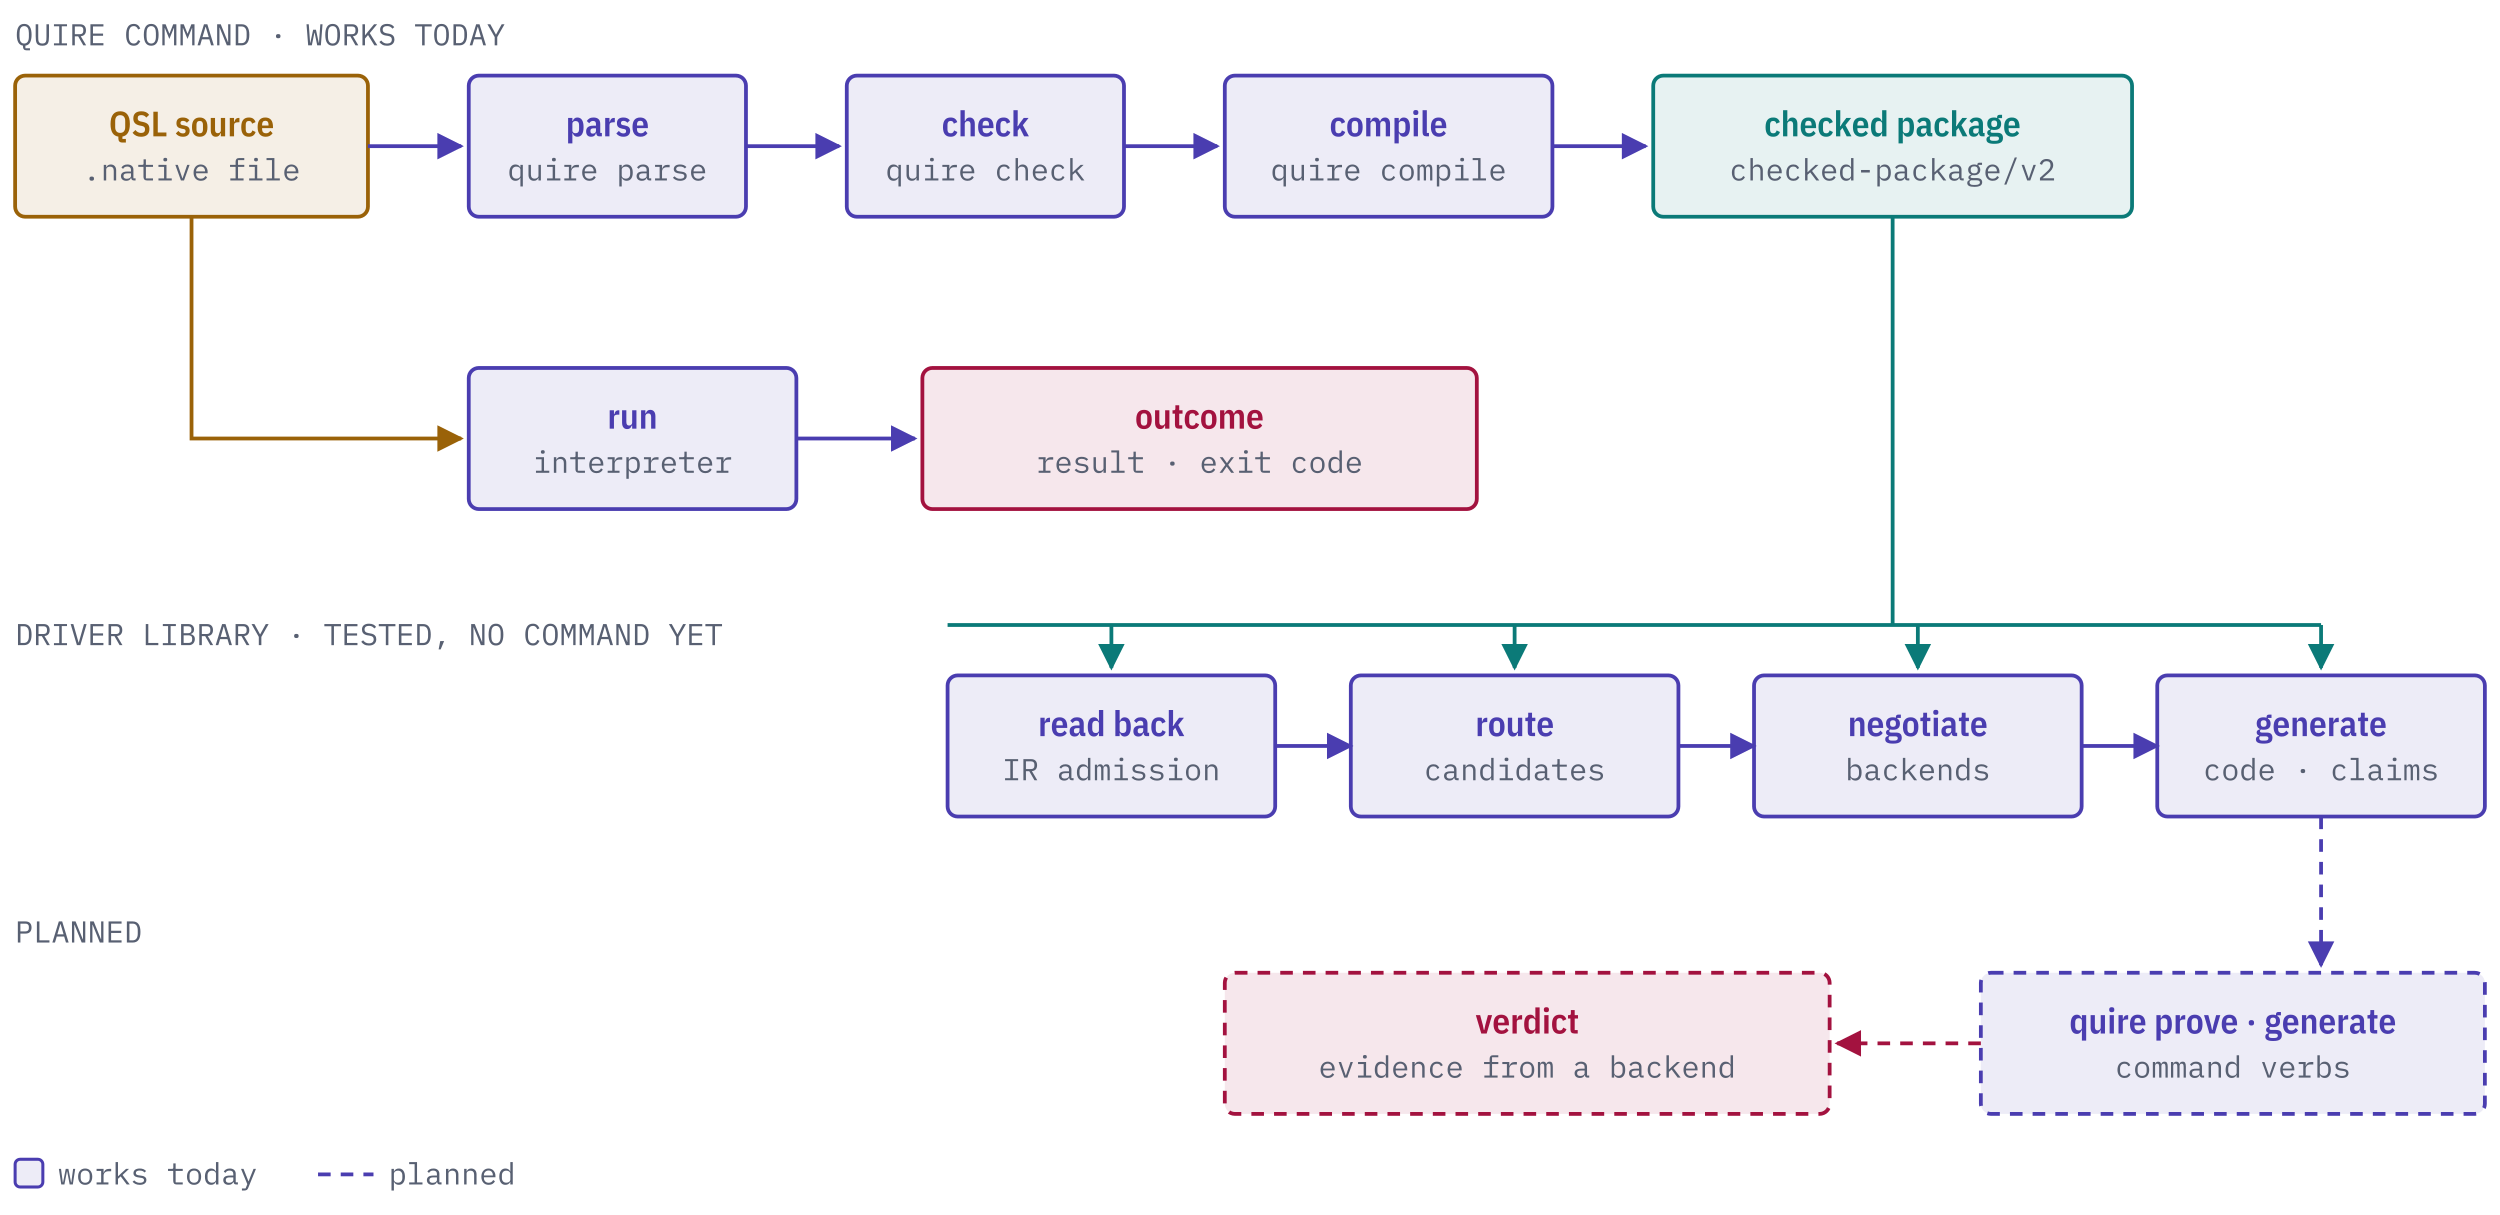
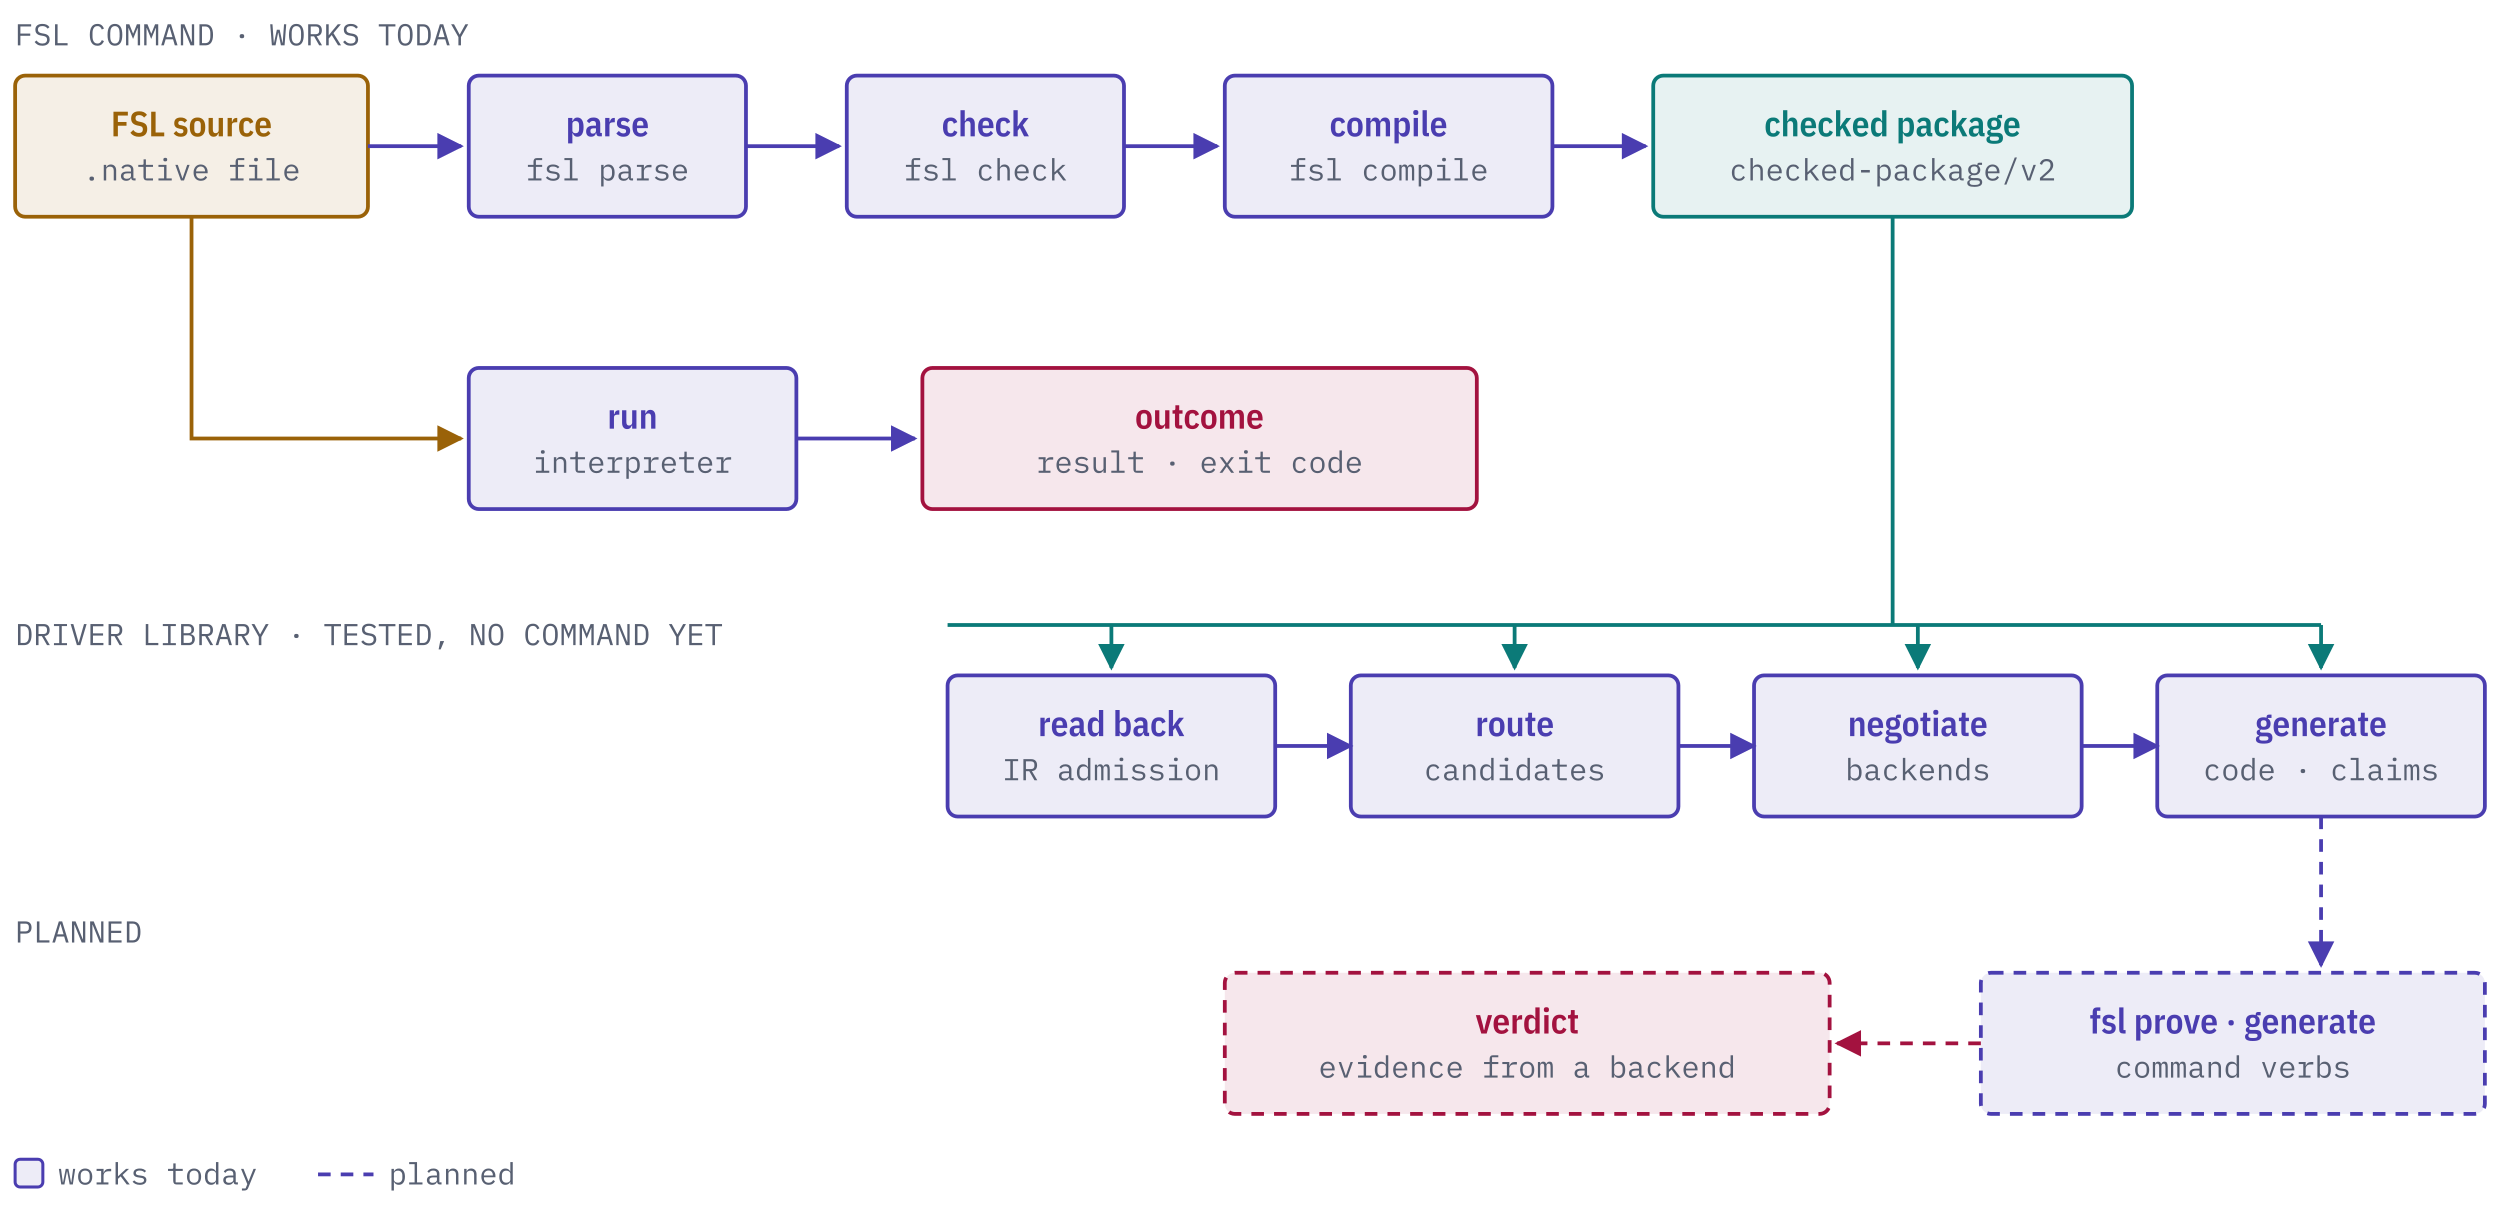
- <svg xmlns="http://www.w3.org/2000/svg" width="992" height="482" viewBox="-6 -6 992 482" role="img" aria-label="The quire command takes QSL source through parse, check and compile to a checked package, and its run verb evaluates a function to an outcome with an exit code. The driver library also reads the package back, routes it, negotiates with backends and generates code. The prove and generate commands and their verdict are planned.">
+ <svg xmlns="http://www.w3.org/2000/svg" width="992" height="482" viewBox="-6 -6 992 482" role="img" aria-label="The fsl command takes FSL source through parse, check and compile to a checked package, and its run verb evaluates a function to an outcome with an exit code. The driver library also reads the package back, routes it, negotiates with backends and generates code. The prove and generate commands and their verdict are planned.">
  <defs>
    <path id="mono_A" d="M481 0 422 199H177L118 0H31L245 698H356L570 0ZM304 609H295L197 272H402Z" />
    <path id="mono_B" d="M88 698H325Q415 698 466 649Q517 600 517 518Q517 455 486 419Q456 383 408 368V365Q467 351 505 312Q543 274 543 201Q543 159 529 122Q515 85 490 58Q464 31 430 16Q395 0 355 0H88ZM330 73Q388 73 421 99Q454 125 454 179V220Q454 273 421 300Q388 326 330 326H172V73ZM316 395Q369 395 399 418Q429 442 429 490V529Q429 577 399 601Q369 625 316 625H172V395Z" />
    <path id="mono_C" d="M323 -12Q195 -12 132 81Q70 174 70 349Q70 524 132 617Q195 710 323 710Q371 710 406 697Q441 684 466 662Q491 640 508 612Q525 585 538 557L466 524Q457 547 445 568Q433 588 416 604Q400 619 378 628Q355 637 323 637Q240 637 200 574Q159 511 159 406V292Q159 187 200 124Q240 61 323 61Q355 61 378 70Q400 79 416 94Q433 110 445 130Q457 151 466 174L538 141Q525 112 508 85Q491 58 466 36Q441 14 406 1Q371 -12 323 -12Z" />
    <path id="mono_D" d="M95 698H290Q418 698 481 610Q544 522 544 349Q544 176 481 88Q418 0 290 0H95ZM286 73Q370 73 412 131Q455 189 455 295V403Q455 509 412 567Q370 625 286 625H179V73Z" />
    <path id="mono_E" d="M90 0V698H520V625H174V390H508V317H174V73H520V0Z" />
+     <path id="mono_F" d="M90 0V698H530V625H174V390H500V317H174V0Z" />
    <path id="mono_I" d="M84 0V67H258V631H84V698H516V631H342V67H516V0Z" />
    <path id="mono_K" d="M269 342 169 224V0H85V698H169V334H172L264 450L470 698H571L326 404L578 0H480Z" />
    <path id="mono_L" d="M120 0V698H204V73H535V0Z" />
    <path id="mono_M" d="M455 350V571H447L300 212L153 571H145V350V0H68V698H176L299 390H305L428 698H532V0H455Z" />
    <path id="mono_N" d="M163 588H156V0H80V698H199L437 110H444V698H520V0H401Z" />
    <path id="mono_O" d="M300 -12Q236 -12 190 12Q144 37 114 83Q84 129 70 196Q56 263 56 349Q56 434 70 502Q84 569 114 615Q144 661 190 686Q236 710 300 710Q364 710 410 686Q456 661 486 615Q516 569 530 502Q544 434 544 349Q544 263 530 196Q516 129 486 83Q456 37 410 12Q364 -12 300 -12ZM300 61Q342 61 371 78Q400 94 419 124Q438 154 446 196Q455 239 455 292V406Q455 458 446 501Q438 544 419 574Q400 604 371 620Q342 637 300 637Q258 637 229 620Q200 604 181 574Q162 544 154 501Q145 458 145 406V292Q145 239 154 196Q162 154 181 124Q200 94 229 78Q258 61 300 61Z" />
    <path id="mono_P" d="M90 0V698H344Q441 698 492 645Q543 592 543 497Q543 402 492 349Q441 296 344 296H174V0ZM174 369H342Q395 369 424 396Q454 422 454 471V523Q454 572 424 598Q395 625 342 625H174Z" />
-     <path id="mono_Q" d="M491 -164H374Q315 -164 288 -131Q260 -98 260 -46V-9Q207 -2 168 26Q130 53 105 98Q80 144 68 208Q56 271 56 349Q56 434 70 502Q84 569 114 615Q144 661 190 686Q236 710 300 710Q364 710 410 686Q456 661 486 615Q516 569 530 502Q544 434 544 349Q544 192 495 98Q446 5 340 -9V-96H491ZM300 61Q342 61 371 78Q400 94 419 124Q438 154 446 196Q455 239 455 292V406Q455 458 446 501Q438 544 419 574Q400 604 371 620Q342 637 300 637Q258 637 229 620Q200 604 181 574Q162 544 154 501Q145 458 145 406V292Q145 239 154 196Q162 154 181 124Q200 94 229 78Q258 61 300 61Z" />
    <path id="mono_R" d="M174 0H90V698H344Q441 698 492 645Q543 592 543 497Q543 412 499 361Q455 310 371 302L549 0H455L285 298H174ZM342 369Q395 369 424 396Q454 422 454 471V523Q454 572 424 598Q395 625 342 625H174V369Z" />
    <path id="mono_S" d="M298 -12Q204 -12 144 22Q84 57 45 111L106 161Q147 110 192 85Q238 60 301 60Q377 60 417 95Q457 130 457 193Q457 244 428 272Q399 301 327 313L249 326Q198 335 164 353Q129 371 108 396Q87 422 78 452Q69 483 69 516Q69 612 132 661Q195 710 302 710Q386 710 444 682Q501 654 536 603L477 552Q448 590 407 614Q366 638 301 638Q230 638 192 608Q154 578 154 518Q154 471 182 442Q211 412 285 399L360 386Q411 377 446 359Q481 341 502 316Q524 291 533 260Q542 229 542 195Q542 98 478 43Q415 -12 298 -12Z" />
    <path id="mono_T" d="M342 625V0H258V625H25V698H575V625Z" />
-     <path id="mono_U" d="M164 698V279Q164 228 167 188Q170 148 183 120Q196 91 224 76Q251 61 300 61Q349 61 376 76Q404 91 417 120Q430 148 433 188Q436 228 436 279V698H520V299Q520 221 512 163Q505 105 482 66Q458 27 414 8Q371 -12 300 -12Q229 -12 186 8Q142 27 118 66Q95 105 88 163Q80 221 80 299V698Z" />
    <path id="mono_V" d="M243 0 36 698H125L224 349L299 85H304L379 349L478 698H564L357 0Z" />
    <path id="mono_W" d="M90 0 35 698H110L139 298L154 87H162L254 516H348L440 87H448L463 298L492 698H565L510 0H389L304 417H296L211 0Z" />
    <path id="mono_Y" d="M258 0V274L17 698H113L213 516L298 357H302L389 516L489 698H583L342 274V0Z" />
    <path id="mono_a" d="M495 0Q448 0 428 24Q408 48 403 84H398Q381 39 344 14Q306 -12 243 -12Q162 -12 114 30Q66 72 66 145Q66 217 118 256Q171 295 288 295H398V346Q398 403 366 432Q334 460 275 460Q223 460 190 440Q157 419 137 384L83 424Q93 444 110 463Q127 482 152 496Q177 511 209 520Q241 528 280 528Q371 528 424 482Q478 436 478 354V70H550V0ZM257 55Q288 55 314 62Q339 70 358 82Q377 95 388 112Q398 130 398 150V235H288Q216 235 183 215Q150 195 150 157V136Q150 96 178 76Q207 55 257 55Z" />
    <path id="mono_b" d="M95 740H175V432H179Q229 528 338 528Q433 528 486 457Q540 386 540 258Q540 130 486 59Q433 -12 338 -12Q229 -12 179 84H175V0H95ZM307 59Q377 59 416 102Q454 144 454 214V302Q454 372 416 414Q377 457 307 457Q280 457 256 450Q232 443 214 430Q196 416 186 396Q175 377 175 351V165Q175 139 186 120Q196 100 214 86Q232 73 256 66Q280 59 307 59Z" />
    <path id="mono_c" d="M318 -12Q262 -12 218 8Q175 27 145 62Q115 97 100 147Q84 197 84 258Q84 319 100 369Q116 419 146 454Q176 490 219 509Q262 528 317 528Q392 528 439 495Q486 462 508 409L444 375Q430 415 398 437Q365 459 317 459Q282 459 254 448Q227 436 208 415Q189 394 180 365Q170 336 170 302V214Q170 180 180 151Q189 122 208 101Q227 80 255 68Q283 57 319 57Q371 57 405 81Q439 105 459 147L516 108Q493 56 444 22Q396 -12 318 -12Z" />
    <path id="mono_comma" d="M257 136H386L271 -141H204Z" />
    <path id="mono_d" d="M425 84H421Q371 -12 262 -12Q167 -12 114 59Q60 130 60 258Q60 386 114 457Q167 528 262 528Q371 528 421 432H425V740H505V0H425ZM293 59Q320 59 344 66Q368 73 386 86Q404 100 414 120Q425 139 425 165V351Q425 377 414 396Q404 416 386 430Q368 443 344 450Q320 457 293 457Q223 457 184 414Q146 372 146 302V214Q146 144 184 102Q223 59 293 59Z" />
    <path id="mono_e" d="M309 -12Q253 -12 208 7Q164 26 132 62Q101 97 84 146Q67 196 67 257Q67 319 84 369Q102 419 133 454Q164 490 208 509Q251 528 304 528Q356 528 398 509Q441 490 471 456Q501 423 517 377Q533 331 533 276V238H151V214Q151 180 162 151Q173 122 194 101Q214 80 244 68Q273 57 309 57Q361 57 399 81Q437 105 457 147L516 107Q493 55 440 22Q386 -12 309 -12ZM304 462Q271 462 243 450Q215 438 194 417Q174 396 162 368Q151 339 151 305V298H447V309Q447 343 436 371Q426 399 408 420Q389 440 362 451Q336 462 304 462Z" />
    <path id="mono_f" d="M83 68H257V448H73V516H257V622Q257 674 284 707Q312 740 371 740H544V672H337V516H544V448H337V68H521V0H83Z" />
    <path id="mono_g" d="M561 -59Q561 -137 496 -174Q431 -212 301 -212Q176 -212 122 -179Q67 -146 67 -84Q67 -42 89 -19Q111 4 151 15V27Q129 38 117 55Q105 72 105 98Q105 138 132 158Q158 178 198 188V192Q150 213 124 254Q97 295 97 350Q97 389 111 422Q125 455 152 478Q178 502 215 515Q252 528 297 528Q355 528 399 507V516Q399 546 413 566Q427 586 461 586H556V516H440V481Q468 457 483 424Q498 391 498 350Q498 311 484 278Q469 245 443 222Q417 198 380 185Q342 172 297 172Q284 172 272 173Q260 174 248 176Q236 174 223 170Q210 165 199 158Q188 150 181 140Q174 130 174 117Q174 94 197 86Q220 79 257 79H371Q471 79 516 42Q561 4 561 -59ZM486 -63Q486 -32 461 -14Q436 5 374 5H195Q143 -16 143 -65Q143 -99 170 -124Q197 -148 260 -148H338Q408 -148 447 -126Q486 -105 486 -63ZM297 234Q357 234 386 262Q414 290 414 336V365Q414 411 386 438Q357 466 297 466Q237 466 209 438Q181 411 181 365V336Q181 290 209 262Q237 234 297 234Z" />
    <path id="mono_h" d="M98 740H178V432H182Q190 451 202 468Q214 486 232 499Q249 512 273 520Q297 528 329 528Q410 528 459 476Q508 425 508 331V0H428V317Q428 388 397 422Q366 457 306 457Q282 457 259 451Q236 445 218 433Q200 421 189 402Q178 383 178 358V0H98Z" />
    <path id="mono_hyphen" d="M155 262V346H445V262Z" />
    <path id="mono_i" d="M332 630Q297 630 283 644Q269 659 269 681V697Q269 719 283 734Q297 748 332 748Q367 748 381 734Q395 719 395 697V681Q395 659 381 644Q367 630 332 630ZM106 68H292V448H106V516H372V68H546V0H106Z" />
    <path id="mono_k" d="M105 740H185V273H189L279 358L451 516H549L335 314L574 0H475L274 268L185 187V0H105Z" />
    <path id="mono_l" d="M80 68H260V672H80V740H340V68H520V0H80Z" />
    <path id="mono_m" d="M54 0V516H128V456H132Q144 486 166 507Q188 528 231 528Q276 528 298 506Q320 483 325 447H328Q342 482 368 505Q394 528 440 528Q503 528 524 484Q546 440 546 358V0H472V345Q472 411 458 436Q445 462 409 462Q377 462 357 442Q337 421 337 379V0H263V345Q263 411 250 436Q236 462 201 462Q169 462 148 442Q128 421 128 379V0Z" />
    <path id="mono_n" d="M98 0V516H178V432H182Q190 451 202 468Q214 486 232 499Q249 512 273 520Q297 528 329 528Q410 528 459 476Q508 425 508 331V0H428V317Q428 388 397 422Q366 457 306 457Q282 457 259 451Q236 445 218 433Q200 421 189 402Q178 383 178 358V0Z" />
    <path id="mono_o" d="M300 -12Q246 -12 202 7Q159 26 128 62Q98 97 82 146Q66 196 66 258Q66 319 82 369Q98 419 128 454Q159 490 202 509Q246 528 300 528Q354 528 398 509Q441 490 472 454Q502 419 518 369Q534 319 534 258Q534 196 518 146Q502 97 472 62Q441 26 398 7Q354 -12 300 -12ZM300 57Q367 57 408 97Q449 137 449 221V295Q449 379 408 419Q367 459 300 459Q233 459 192 419Q151 379 151 295V221Q151 137 192 97Q233 57 300 57Z" />
    <path id="mono_p" d="M95 516H175V432H179Q229 528 338 528Q433 528 486 457Q540 386 540 258Q540 130 486 59Q433 -12 338 -12Q229 -12 179 84H175V-200H95ZM307 59Q377 59 416 102Q454 144 454 214V302Q454 372 416 414Q377 457 307 457Q280 457 256 450Q232 443 214 430Q196 416 186 396Q175 377 175 351V165Q175 139 186 120Q196 100 214 86Q232 73 256 66Q280 59 307 59Z" />
    <path id="mono_period" d="M300 -9Q259 -9 242 8Q226 25 226 51V69Q226 95 242 112Q259 129 300 129Q341 129 358 112Q374 95 374 69V51Q374 25 358 8Q341 -9 300 -9Z" />
    <path id="mono_periodcentered" d="M300 235Q259 235 242 252Q226 269 226 295V313Q226 339 242 356Q259 373 300 373Q341 373 358 356Q374 339 374 313V295Q374 269 358 252Q341 235 300 235Z" />
-     <path id="mono_q" d="M425 84H421Q371 -12 262 -12Q167 -12 114 59Q60 130 60 258Q60 386 114 457Q167 528 262 528Q371 528 421 432H425V516H505V-200H425ZM293 59Q320 59 344 66Q368 73 386 86Q404 100 414 120Q425 139 425 165V351Q425 377 414 396Q404 416 386 430Q368 443 344 450Q320 457 293 457Q223 457 184 414Q146 372 146 302V214Q146 144 184 102Q223 59 293 59Z" />
    <path id="mono_r" d="M77 68H228V448H77V516H308V386H313Q329 447 374 482Q418 516 487 516H559V436H462Q393 436 350 396Q308 356 308 291V68H469V0H77Z" />
    <path id="mono_s" d="M306 -12Q225 -12 166 16Q108 43 67 89L121 136Q158 97 202 76Q246 55 308 55Q368 55 406 76Q445 98 445 144Q445 164 438 178Q430 191 417 199Q404 207 388 212Q372 216 354 219L273 231Q246 235 214 242Q183 249 157 264Q131 280 114 306Q96 332 96 374Q96 413 112 442Q127 470 155 490Q183 509 221 518Q259 528 304 528Q374 528 426 506Q477 484 514 445L462 396Q453 407 440 418Q426 430 406 440Q387 449 361 455Q335 461 301 461Q240 461 208 440Q175 419 175 379Q175 359 182 346Q190 332 203 324Q216 316 232 312Q249 307 266 304L347 292Q375 288 406 281Q437 274 463 258Q489 243 506 217Q524 191 524 149Q524 72 464 30Q405 -12 306 -12Z" />
    <path id="mono_slash" d="M90 -138 438 760H510L162 -138Z" />
    <path id="mono_t" d="M325 0Q266 0 238 33Q211 66 211 118V448H39V516H167Q193 516 204 526Q214 537 214 563V698H291V516H526V448H291V68H526V0Z" />
    <path id="mono_two" d="M537 0H71V86L304 296Q355 342 388 390Q421 439 421 493V505Q421 568 388 602Q355 637 290 637Q226 637 192 604Q157 572 140 518L65 546Q75 577 92 606Q110 636 137 659Q164 682 202 696Q241 710 292 710Q344 710 384 695Q425 680 452 653Q480 626 494 589Q509 552 509 508Q509 468 498 433Q486 398 466 366Q445 334 416 304Q388 273 353 243L158 73H537Z" />
    <path id="mono_u" d="M422 84H418Q410 65 398 48Q386 30 368 17Q351 4 327 -4Q303 -12 271 -12Q190 -12 141 40Q92 91 92 185V516H172V199Q172 128 203 94Q234 59 294 59Q318 59 341 65Q364 71 382 83Q400 95 411 114Q422 132 422 158V516H502V0H422Z" />
    <path id="mono_v" d="M249 0 64 516H145L219 300L299 67H303L383 300L457 516H536L351 0Z" />
    <path id="mono_w" d="M30 516H101L160 70H169L257 516H345L433 70H442L501 516H570L491 0H387L305 432H297L213 0H109Z" />
    <path id="mono_x" d="M61 0 253 262 66 516H162L240 407L302 321H306L366 407L443 516H535L346 263L540 0H444L357 121L298 203H294L237 121L153 0Z" />
    <path id="mono_y" d="M467 516H547L291 -113Q282 -135 271 -152Q260 -168 245 -178Q230 -189 209 -194Q188 -200 159 -200H83V-132H203L261 10L53 516H135L222 300L299 104H303L380 300Z" />
+     <path id="title_F" d="M73 0V698H481V589H198V407H443V301H198V0Z" />
    <path id="title_L" d="M73 0V698H198V109H443V0Z" />
-     <path id="title_Q" d="M482 -176H390Q324 -176 296 -146Q269 -116 269 -59V-8Q218 -1 176 24Q135 48 106 92Q78 135 62 199Q47 263 47 349Q47 445 66 514Q86 582 122 626Q157 669 208 690Q258 710 321 710Q384 710 434 690Q485 669 520 626Q556 582 576 514Q595 445 595 349Q595 265 580 203Q566 141 539 98Q512 54 472 28Q433 3 384 -6V-73H482ZM321 98Q389 98 426 140Q463 183 463 262V436Q463 515 426 558Q389 600 321 600Q253 600 216 558Q179 515 179 436V262Q179 183 216 140Q253 98 321 98Z" />
    <path id="title_S" d="M269 -12Q191 -12 132 16Q72 45 29 101L111 180Q141 139 181 118Q221 96 271 96Q383 96 383 198Q383 240 363 262Q343 284 297 294L236 306Q141 326 96 374Q51 422 51 508Q51 608 110 659Q170 710 280 710Q355 710 408 686Q462 661 500 609L418 532Q392 567 359 584Q326 602 278 602Q225 602 200 581Q175 560 175 513Q175 474 194 453Q214 432 258 422L319 409Q370 398 406 382Q441 366 464 342Q486 318 496 286Q507 253 507 209Q507 101 446 44Q384 -12 269 -12Z" />
    <path id="title_a" d="M406 0Q325 0 321 89H309Q299 41 264 14Q229 -12 177 -12Q105 -12 69 28Q33 68 33 140Q33 222 84 262Q135 302 231 302H312V347Q312 393 292 415Q273 437 228 437Q191 437 166 420Q141 402 122 370L51 434Q80 479 124 506Q169 534 238 534Q433 534 433 350V97H479V0ZM223 77Q260 77 286 98Q312 120 312 158V227H239Q155 227 155 162V140Q155 107 173 92Q191 77 223 77Z" />
    <path id="title_b" d="M66 740H187V436H201Q212 480 246 507Q279 534 324 534Q416 534 460 464Q504 395 504 261Q504 127 460 58Q416 -12 324 -12Q279 -12 246 15Q212 42 201 86H187V0H66ZM278 88Q325 88 351 117Q377 146 377 199V323Q377 376 351 405Q325 434 278 434Q237 434 212 414Q187 393 187 356V166Q187 129 212 108Q237 88 278 88Z" />
    <path id="title_c" d="M251 -12Q145 -12 90 54Q34 120 34 261Q34 402 90 468Q145 534 251 534Q328 534 374 499Q419 464 439 403L340 359Q332 397 312 416Q291 436 251 436Q161 436 161 328V194Q161 86 251 86Q293 86 315 106Q337 126 348 168L442 123Q396 -12 251 -12Z" />
    <path id="title_d" d="M357 86H343Q332 42 298 15Q265 -12 220 -12Q128 -12 84 58Q40 127 40 261Q40 395 84 464Q128 534 220 534Q265 534 298 507Q332 480 343 436H357V740H478V0H357ZM266 88Q307 88 332 108Q357 129 357 166V356Q357 393 332 414Q307 434 266 434Q219 434 193 405Q167 376 167 323V199Q167 146 193 117Q219 88 266 88Z" />
    <path id="title_e" d="M263 -12Q212 -12 170 4Q127 21 97 54Q67 88 50 140Q34 191 34 261Q34 402 90 468Q147 534 252 534Q357 534 414 468Q470 402 470 261V232H161V198Q161 146 190 116Q219 86 270 86Q313 86 342 104Q372 123 393 158L459 89Q430 43 381 16Q332 -12 263 -12ZM252 441Q161 441 161 333V307H343V333Q343 441 252 441Z" />
+     <path id="title_f" d="M91 425H22V522H91V603Q91 674 122 707Q154 740 220 740H308V643H212V522H308V425H212V0H91Z" />
    <path id="title_g" d="M493 -46Q493 -87 480 -118Q468 -149 439 -170Q410 -191 362 -202Q314 -212 244 -212Q182 -212 140 -204Q98 -195 72 -179Q46 -163 35 -140Q24 -117 24 -88Q24 -48 46 -25Q68 -2 109 4V23Q77 31 62 53Q46 75 46 107Q46 139 68 160Q90 182 132 190V203Q47 245 47 357Q47 442 95 488Q143 534 244 534Q289 534 326 520V539Q326 610 394 610H467V516H366V496Q403 478 422 442Q441 407 441 357Q441 272 394 226Q346 181 244 181Q203 181 168 189Q154 183 147 170Q140 157 140 141Q140 121 153 111Q166 101 196 101H329Q418 101 456 63Q493 25 493 -46ZM380 -60Q380 -33 362 -19Q344 -5 302 -5H141Q119 -24 119 -61Q119 -93 140 -110Q162 -127 216 -127H275Q332 -127 356 -110Q380 -94 380 -60ZM244 264Q327 264 327 346V369Q327 451 244 451Q161 451 161 369V346Q161 264 244 264Z" />
    <path id="title_h" d="M66 740H187V435H201Q232 534 326 534Q396 534 434 486Q472 439 472 351V0H351V330Q351 432 275 432Q238 432 212 410Q187 389 187 350V0H66Z" />
    <path id="title_i" d="M126 604Q88 604 71 620Q54 637 54 665V685Q54 713 71 730Q88 746 126 746Q164 746 181 730Q198 713 198 685V665Q198 637 181 620Q164 604 126 604ZM66 522H187V0H66Z" />
    <path id="title_k" d="M66 740H187V395L179 287H193L254 383L358 522H495L332 317L504 0H368L248 239L187 163V0H66Z" />
    <path id="title_l" d="M184 0Q121 0 94 28Q66 56 66 116V740H187V97H247V0Z" />
    <path id="title_m" d="M66 0V522H187V435H201Q232 534 324 534Q422 534 451 431H463Q480 484 516 509Q551 534 602 534Q668 534 705 486Q742 439 742 351V0H621V330Q621 432 548 432Q513 432 488 410Q464 389 464 350V0H343V330Q343 384 325 408Q307 432 271 432Q236 432 212 410Q187 389 187 350V0Z" />
    <path id="title_n" d="M66 0V522H187V435H201Q232 534 326 534Q396 534 434 486Q472 439 472 351V0H351V330Q351 432 275 432Q238 432 212 410Q187 389 187 350V0Z" />
    <path id="title_o" d="M253 -12Q149 -12 92 54Q34 120 34 261Q34 402 92 468Q149 534 253 534Q357 534 414 468Q472 402 472 261Q472 120 414 54Q357 -12 253 -12ZM253 86Q345 86 345 194V328Q345 436 253 436Q161 436 161 328V194Q161 86 253 86Z" />
    <path id="title_p" d="M66 522H187V436H201Q212 480 246 507Q279 534 324 534Q416 534 460 464Q504 395 504 261Q504 127 460 58Q416 -12 324 -12Q279 -12 246 15Q212 42 201 86H187V-200H66ZM278 88Q325 88 351 117Q377 146 377 199V323Q377 376 351 405Q325 434 278 434Q237 434 212 414Q187 393 187 356V166Q187 129 212 108Q237 88 278 88Z" />
    <path id="title_periodcentered" d="M158 227Q120 227 102 244Q83 262 83 292V316Q83 346 102 364Q120 381 158 381Q196 381 214 364Q233 346 233 316V292Q233 262 214 244Q196 227 158 227Z" />
-     <path id="title_q" d="M357 86H343Q332 42 298 15Q265 -12 220 -12Q128 -12 84 58Q40 127 40 261Q40 395 84 464Q128 534 220 534Q265 534 298 507Q332 480 343 436H357V522H478V-200H357ZM266 88Q307 88 332 108Q357 129 357 166V356Q357 393 332 414Q307 434 266 434Q219 434 193 405Q167 376 167 323V199Q167 146 193 117Q219 88 266 88Z" />
    <path id="title_r" d="M66 0V522H187V415H201Q210 467 238 494Q267 522 313 522H339V398H299Q242 398 214 380Q187 362 187 317V0Z" />
    <path id="title_s" d="M224 -12Q159 -12 110 12Q61 35 24 82L98 154Q123 119 154 101Q185 83 226 83Q302 83 302 147Q302 172 290 186Q277 201 247 206L198 215Q116 230 79 266Q42 302 42 371Q42 453 90 494Q138 534 226 534Q287 534 332 514Q376 494 409 455L338 384Q318 409 290 424Q261 439 226 439Q156 439 156 376Q156 350 170 336Q184 323 214 318L264 309Q346 294 382 258Q417 223 417 159Q417 78 367 33Q317 -12 224 -12Z" />
    <path id="title_t" d="M210 0Q147 0 119 28Q91 56 91 117V425H22V522H58Q84 522 94 534Q103 546 103 572V664H212V522H306V425H212V97H298V0Z" />
    <path id="title_u" d="M346 88H332Q302 -12 205 -12Q135 -12 98 36Q60 83 60 172V522H181V192Q181 89 257 89Q294 89 320 111Q346 133 346 172V522H467V0H346Z" />
    <path id="title_v" d="M162 0 8 522H130L205 244L234 103H248L277 244L352 522H469L315 0Z" />
    <marker id="ah-code" viewBox="0 0 10 10" refX="9" refY="5" markerWidth="7" markerHeight="7" orient="auto-start-reverse">
      <path d="M0,0 L10,5 L0,10 z" fill="#9a6208" />
    </marker>
    <marker id="ah-evidence" viewBox="0 0 10 10" refX="9" refY="5" markerWidth="7" markerHeight="7" orient="auto-start-reverse">
      <path d="M0,0 L10,5 L0,10 z" fill="#a3123f" />
    </marker>
    <marker id="ah-logic" viewBox="0 0 10 10" refX="9" refY="5" markerWidth="7" markerHeight="7" orient="auto-start-reverse">
      <path d="M0,0 L10,5 L0,10 z" fill="#4a3db0" />
    </marker>
    <marker id="ah-model" viewBox="0 0 10 10" refX="9" refY="5" markerWidth="7" markerHeight="7" orient="auto-start-reverse">
      <path d="M0,0 L10,5 L0,10 z" fill="#0b7a78" />
    </marker>
  </defs>
  <g fill="#586072" transform="translate(0,12) scale(0.012,-0.012)">
-     <use href="#mono_Q" x="0" />
-     <use href="#mono_U" x="600" />
-     <use href="#mono_I" x="1200" />
-     <use href="#mono_R" x="1800" />
-     <use href="#mono_E" x="2400" />
-     <use href="#mono_C" x="3600" />
-     <use href="#mono_O" x="4200" />
-     <use href="#mono_M" x="4800" />
-     <use href="#mono_M" x="5400" />
-     <use href="#mono_A" x="6000" />
-     <use href="#mono_N" x="6600" />
-     <use href="#mono_D" x="7200" />
-     <use href="#mono_periodcentered" x="8400" />
-     <use href="#mono_W" x="9600" />
-     <use href="#mono_O" x="10200" />
-     <use href="#mono_R" x="10800" />
-     <use href="#mono_K" x="11400" />
-     <use href="#mono_S" x="12000" />
-     <use href="#mono_T" x="13200" />
-     <use href="#mono_O" x="13800" />
-     <use href="#mono_D" x="14400" />
-     <use href="#mono_A" x="15000" />
-     <use href="#mono_Y" x="15600" />
+     <use href="#mono_F" x="0" />
+     <use href="#mono_S" x="600" />
+     <use href="#mono_L" x="1200" />
+     <use href="#mono_C" x="2400" />
+     <use href="#mono_O" x="3000" />
+     <use href="#mono_M" x="3600" />
+     <use href="#mono_M" x="4200" />
+     <use href="#mono_A" x="4800" />
+     <use href="#mono_N" x="5400" />
+     <use href="#mono_D" x="6000" />
+     <use href="#mono_periodcentered" x="7200" />
+     <use href="#mono_W" x="8400" />
+     <use href="#mono_O" x="9000" />
+     <use href="#mono_R" x="9600" />
+     <use href="#mono_K" x="10200" />
+     <use href="#mono_S" x="10800" />
+     <use href="#mono_T" x="12000" />
+     <use href="#mono_O" x="12600" />
+     <use href="#mono_D" x="13200" />
+     <use href="#mono_A" x="13800" />
+     <use href="#mono_Y" x="14400" />
  </g>
  <rect x="0" y="24" width="140" height="56" rx="4" stroke="#9a6208" stroke-width="1.5" fill="#9a6208" fill-opacity="0.1" />
-   <g fill="#9a6208" transform="translate(37.2,48.1) scale(0.014,-0.014)">
-     <use href="#title_Q" x="0" />
-     <use href="#title_S" x="642" />
-     <use href="#title_L" x="1188" />
-     <use href="#title_s" x="1873" />
-     <use href="#title_o" x="2322" />
-     <use href="#title_u" x="2828" />
-     <use href="#title_r" x="3361" />
-     <use href="#title_c" x="3718" />
-     <use href="#title_e" x="4182" />
+   <g fill="#9a6208" transform="translate(38,48.1) scale(0.014,-0.014)">
+     <use href="#title_F" x="0" />
+     <use href="#title_S" x="523" />
+     <use href="#title_L" x="1069" />
+     <use href="#title_s" x="1754" />
+     <use href="#title_o" x="2203" />
+     <use href="#title_u" x="2709" />
+     <use href="#title_r" x="3242" />
+     <use href="#title_c" x="3599" />
+     <use href="#title_e" x="4063" />
  </g>
  <g fill="#586072" transform="translate(26.8,65.6) scale(0.012,-0.012)">
    <use href="#mono_period" x="0" />
    <use href="#mono_n" x="600" />
    <use href="#mono_a" x="1200" />
    <use href="#mono_t" x="1800" />
    <use href="#mono_i" x="2400" />
    <use href="#mono_v" x="3000" />
    <use href="#mono_e" x="3600" />
    <use href="#mono_f" x="4800" />
    <use href="#mono_i" x="5400" />
    <use href="#mono_l" x="6000" />
    <use href="#mono_e" x="6600" />
  </g>
  <rect x="180" y="24" width="110" height="56" rx="4" stroke="#4a3db0" stroke-width="1.5" fill="#4a3db0" fill-opacity="0.1" />
  <g fill="#4a3db0" transform="translate(218.5,48.1) scale(0.014,-0.014)">
    <use href="#title_p" x="0" />
    <use href="#title_a" x="544" />
    <use href="#title_r" x="1051" />
    <use href="#title_s" x="1408" />
    <use href="#title_e" x="1857" />
  </g>
-   <g fill="#586072" transform="translate(195.4,65.6) scale(0.012,-0.012)">
-     <use href="#mono_q" x="0" />
-     <use href="#mono_u" x="600" />
-     <use href="#mono_i" x="1200" />
-     <use href="#mono_r" x="1800" />
-     <use href="#mono_e" x="2400" />
-     <use href="#mono_p" x="3600" />
-     <use href="#mono_a" x="4200" />
-     <use href="#mono_r" x="4800" />
-     <use href="#mono_s" x="5400" />
-     <use href="#mono_e" x="6000" />
+   <g fill="#586072" transform="translate(202.6,65.6) scale(0.012,-0.012)">
+     <use href="#mono_f" x="0" />
+     <use href="#mono_s" x="600" />
+     <use href="#mono_l" x="1200" />
+     <use href="#mono_p" x="2400" />
+     <use href="#mono_a" x="3000" />
+     <use href="#mono_r" x="3600" />
+     <use href="#mono_s" x="4200" />
+     <use href="#mono_e" x="4800" />
  </g>
  <rect x="330" y="24" width="110" height="56" rx="4" stroke="#4a3db0" stroke-width="1.5" fill="#4a3db0" fill-opacity="0.1" />
  <g fill="#4a3db0" transform="translate(367.7,48.1) scale(0.014,-0.014)">
    <use href="#title_c" x="0" />
    <use href="#title_h" x="464" />
    <use href="#title_e" x="996" />
    <use href="#title_c" x="1501" />
    <use href="#title_k" x="1965" />
  </g>
-   <g fill="#586072" transform="translate(345.4,65.6) scale(0.012,-0.012)">
-     <use href="#mono_q" x="0" />
-     <use href="#mono_u" x="600" />
-     <use href="#mono_i" x="1200" />
-     <use href="#mono_r" x="1800" />
-     <use href="#mono_e" x="2400" />
-     <use href="#mono_c" x="3600" />
-     <use href="#mono_h" x="4200" />
-     <use href="#mono_e" x="4800" />
-     <use href="#mono_c" x="5400" />
-     <use href="#mono_k" x="6000" />
+   <g fill="#586072" transform="translate(352.6,65.6) scale(0.012,-0.012)">
+     <use href="#mono_f" x="0" />
+     <use href="#mono_s" x="600" />
+     <use href="#mono_l" x="1200" />
+     <use href="#mono_c" x="2400" />
+     <use href="#mono_h" x="3000" />
+     <use href="#mono_e" x="3600" />
+     <use href="#mono_c" x="4200" />
+     <use href="#mono_k" x="4800" />
  </g>
  <rect x="480" y="24" width="130" height="56" rx="4" stroke="#4a3db0" stroke-width="1.5" fill="#4a3db0" fill-opacity="0.1" />
  <g fill="#4a3db0" transform="translate(521.6,48.1) scale(0.014,-0.014)">
    <use href="#title_c" x="0" />
    <use href="#title_o" x="464" />
    <use href="#title_m" x="970" />
    <use href="#title_p" x="1772" />
    <use href="#title_i" x="2316" />
    <use href="#title_l" x="2568" />
    <use href="#title_e" x="2836" />
  </g>
-   <g fill="#586072" transform="translate(498.2,65.6) scale(0.012,-0.012)">
-     <use href="#mono_q" x="0" />
-     <use href="#mono_u" x="600" />
-     <use href="#mono_i" x="1200" />
-     <use href="#mono_r" x="1800" />
-     <use href="#mono_e" x="2400" />
-     <use href="#mono_c" x="3600" />
-     <use href="#mono_o" x="4200" />
-     <use href="#mono_m" x="4800" />
-     <use href="#mono_p" x="5400" />
-     <use href="#mono_i" x="6000" />
-     <use href="#mono_l" x="6600" />
-     <use href="#mono_e" x="7200" />
+   <g fill="#586072" transform="translate(505.4,65.6) scale(0.012,-0.012)">
+     <use href="#mono_f" x="0" />
+     <use href="#mono_s" x="600" />
+     <use href="#mono_l" x="1200" />
+     <use href="#mono_c" x="2400" />
+     <use href="#mono_o" x="3000" />
+     <use href="#mono_m" x="3600" />
+     <use href="#mono_p" x="4200" />
+     <use href="#mono_i" x="4800" />
+     <use href="#mono_l" x="5400" />
+     <use href="#mono_e" x="6000" />
  </g>
  <rect x="650" y="24" width="190" height="56" rx="4" stroke="#0b7a78" stroke-width="1.5" fill="#0b7a78" fill-opacity="0.1" />
  <g fill="#0b7a78" transform="translate(694.1,48.1) scale(0.014,-0.014)">
    <use href="#title_c" x="0" />
    <use href="#title_h" x="464" />
    <use href="#title_e" x="996" />
    <use href="#title_c" x="1501" />
    <use href="#title_k" x="1965" />
    <use href="#title_e" x="2476" />
    <use href="#title_d" x="2981" />
    <use href="#title_p" x="3737" />
    <use href="#title_a" x="4281" />
    <use href="#title_c" x="4788" />
    <use href="#title_k" x="5252" />
    <use href="#title_a" x="5763" />
    <use href="#title_g" x="6270" />
    <use href="#title_e" x="6762" />
  </g>
  <g fill="#586072" transform="translate(680.2,65.6) scale(0.012,-0.012)">
    <use href="#mono_c" x="0" />
    <use href="#mono_h" x="600" />
    <use href="#mono_e" x="1200" />
    <use href="#mono_c" x="1800" />
    <use href="#mono_k" x="2400" />
    <use href="#mono_e" x="3000" />
    <use href="#mono_d" x="3600" />
    <use href="#mono_hyphen" x="4200" />
    <use href="#mono_p" x="4800" />
    <use href="#mono_a" x="5400" />
    <use href="#mono_c" x="6000" />
    <use href="#mono_k" x="6600" />
    <use href="#mono_a" x="7200" />
    <use href="#mono_g" x="7800" />
    <use href="#mono_e" x="8400" />
    <use href="#mono_slash" x="9000" />
    <use href="#mono_v" x="9600" />
    <use href="#mono_two" x="10200" />
  </g>
  <path d="M140,52 L177,52" fill="none" stroke="#4a3db0" stroke-width="1.5" marker-end="url(#ah-logic)" />
  <path d="M290,52 L327,52" fill="none" stroke="#4a3db0" stroke-width="1.5" marker-end="url(#ah-logic)" />
  <path d="M440,52 L477,52" fill="none" stroke="#4a3db0" stroke-width="1.5" marker-end="url(#ah-logic)" />
  <path d="M610,52 L647,52" fill="none" stroke="#4a3db0" stroke-width="1.5" marker-end="url(#ah-logic)" />
  <rect x="180" y="140" width="130" height="56" rx="4" stroke="#4a3db0" stroke-width="1.5" fill="#4a3db0" fill-opacity="0.1" />
  <g fill="#4a3db0" transform="translate(235,164.1) scale(0.014,-0.014)">
    <use href="#title_r" x="0" />
    <use href="#title_u" x="357" />
    <use href="#title_n" x="890" />
  </g>
  <g fill="#586072" transform="translate(205.4,181.6) scale(0.012,-0.012)">
    <use href="#mono_i" x="0" />
    <use href="#mono_n" x="600" />
    <use href="#mono_t" x="1200" />
    <use href="#mono_e" x="1800" />
    <use href="#mono_r" x="2400" />
    <use href="#mono_p" x="3000" />
    <use href="#mono_r" x="3600" />
    <use href="#mono_e" x="4200" />
    <use href="#mono_t" x="4800" />
    <use href="#mono_e" x="5400" />
    <use href="#mono_r" x="6000" />
  </g>
  <rect x="360" y="140" width="220" height="56" rx="4" stroke="#a3123f" stroke-width="1.5" fill="#a3123f" fill-opacity="0.1" />
  <g fill="#a3123f" transform="translate(444.4,164.1) scale(0.014,-0.014)">
    <use href="#title_o" x="0" />
    <use href="#title_u" x="506" />
    <use href="#title_t" x="1039" />
    <use href="#title_c" x="1373" />
    <use href="#title_o" x="1837" />
    <use href="#title_m" x="2343" />
    <use href="#title_e" x="3145" />
  </g>
  <g fill="#586072" transform="translate(405.2,181.6) scale(0.012,-0.012)">
    <use href="#mono_r" x="0" />
    <use href="#mono_e" x="600" />
    <use href="#mono_s" x="1200" />
    <use href="#mono_u" x="1800" />
    <use href="#mono_l" x="2400" />
    <use href="#mono_t" x="3000" />
    <use href="#mono_periodcentered" x="4200" />
    <use href="#mono_e" x="5400" />
    <use href="#mono_x" x="6000" />
    <use href="#mono_i" x="6600" />
    <use href="#mono_t" x="7200" />
    <use href="#mono_c" x="8400" />
    <use href="#mono_o" x="9000" />
    <use href="#mono_d" x="9600" />
    <use href="#mono_e" x="10200" />
  </g>
  <path d="M70,80 L70,168 L177,168" fill="none" stroke="#9a6208" stroke-width="1.5" marker-end="url(#ah-code)" />
  <path d="M310,168 L357,168" fill="none" stroke="#4a3db0" stroke-width="1.5" marker-end="url(#ah-logic)" />
  <g fill="#586072" transform="translate(0,250) scale(0.012,-0.012)">
    <use href="#mono_D" x="0" />
    <use href="#mono_R" x="600" />
    <use href="#mono_I" x="1200" />
    <use href="#mono_V" x="1800" />
    <use href="#mono_E" x="2400" />
    <use href="#mono_R" x="3000" />
    <use href="#mono_L" x="4200" />
    <use href="#mono_I" x="4800" />
    <use href="#mono_B" x="5400" />
    <use href="#mono_R" x="6000" />
    <use href="#mono_A" x="6600" />
    <use href="#mono_R" x="7200" />
    <use href="#mono_Y" x="7800" />
    <use href="#mono_periodcentered" x="9000" />
    <use href="#mono_T" x="10200" />
    <use href="#mono_E" x="10800" />
    <use href="#mono_S" x="11400" />
    <use href="#mono_T" x="12000" />
    <use href="#mono_E" x="12600" />
    <use href="#mono_D" x="13200" />
    <use href="#mono_comma" x="13800" />
    <use href="#mono_N" x="15000" />
    <use href="#mono_O" x="15600" />
    <use href="#mono_C" x="16800" />
    <use href="#mono_O" x="17400" />
    <use href="#mono_M" x="18000" />
    <use href="#mono_M" x="18600" />
    <use href="#mono_A" x="19200" />
    <use href="#mono_N" x="19800" />
    <use href="#mono_D" x="20400" />
    <use href="#mono_Y" x="21600" />
    <use href="#mono_E" x="22200" />
    <use href="#mono_T" x="22800" />
  </g>
  <path d="M745,80 L745,242" fill="none" stroke="#0b7a78" stroke-width="1.5" />
  <path d="M370,242 L915,242" fill="none" stroke="#0b7a78" stroke-width="1.5" />
  <path d="M435,242 L435,259" fill="none" stroke="#0b7a78" stroke-width="1.5" marker-end="url(#ah-model)" />
  <rect x="370" y="262" width="130" height="56" rx="4" stroke="#4a3db0" stroke-width="1.5" fill="#4a3db0" fill-opacity="0.1" />
  <g fill="#4a3db0" transform="translate(405.9,286.1) scale(0.014,-0.014)">
    <use href="#title_r" x="0" />
    <use href="#title_e" x="357" />
    <use href="#title_a" x="862" />
    <use href="#title_d" x="1369" />
    <use href="#title_b" x="2125" />
    <use href="#title_a" x="2669" />
    <use href="#title_c" x="3176" />
    <use href="#title_k" x="3640" />
  </g>
  <g fill="#586072" transform="translate(391.8,303.6) scale(0.012,-0.012)">
    <use href="#mono_I" x="0" />
    <use href="#mono_R" x="600" />
    <use href="#mono_a" x="1800" />
    <use href="#mono_d" x="2400" />
    <use href="#mono_m" x="3000" />
    <use href="#mono_i" x="3600" />
    <use href="#mono_s" x="4200" />
    <use href="#mono_s" x="4800" />
    <use href="#mono_i" x="5400" />
    <use href="#mono_o" x="6000" />
    <use href="#mono_n" x="6600" />
  </g>
  <path d="M595,242 L595,259" fill="none" stroke="#0b7a78" stroke-width="1.5" marker-end="url(#ah-model)" />
  <rect x="530" y="262" width="130" height="56" rx="4" stroke="#4a3db0" stroke-width="1.5" fill="#4a3db0" fill-opacity="0.1" />
  <g fill="#4a3db0" transform="translate(579.4,286.1) scale(0.014,-0.014)">
    <use href="#title_r" x="0" />
    <use href="#title_o" x="357" />
    <use href="#title_u" x="863" />
    <use href="#title_t" x="1396" />
    <use href="#title_e" x="1730" />
  </g>
  <g fill="#586072" transform="translate(559,303.6) scale(0.012,-0.012)">
    <use href="#mono_c" x="0" />
    <use href="#mono_a" x="600" />
    <use href="#mono_n" x="1200" />
    <use href="#mono_d" x="1800" />
    <use href="#mono_i" x="2400" />
    <use href="#mono_d" x="3000" />
    <use href="#mono_a" x="3600" />
    <use href="#mono_t" x="4200" />
    <use href="#mono_e" x="4800" />
    <use href="#mono_s" x="5400" />
  </g>
  <path d="M755,242 L755,259" fill="none" stroke="#0b7a78" stroke-width="1.5" marker-end="url(#ah-model)" />
  <rect x="690" y="262" width="130" height="56" rx="4" stroke="#4a3db0" stroke-width="1.5" fill="#4a3db0" fill-opacity="0.1" />
  <g fill="#4a3db0" transform="translate(727.2,286.1) scale(0.014,-0.014)">
    <use href="#title_n" x="0" />
    <use href="#title_e" x="532" />
    <use href="#title_g" x="1037" />
    <use href="#title_o" x="1529" />
    <use href="#title_t" x="2035" />
    <use href="#title_i" x="2369" />
    <use href="#title_a" x="2621" />
    <use href="#title_t" x="3128" />
    <use href="#title_e" x="3462" />
  </g>
  <g fill="#586072" transform="translate(726.2,303.6) scale(0.012,-0.012)">
    <use href="#mono_b" x="0" />
    <use href="#mono_a" x="600" />
    <use href="#mono_c" x="1200" />
    <use href="#mono_k" x="1800" />
    <use href="#mono_e" x="2400" />
    <use href="#mono_n" x="3000" />
    <use href="#mono_d" x="3600" />
    <use href="#mono_s" x="4200" />
  </g>
  <path d="M915,242 L915,259" fill="none" stroke="#0b7a78" stroke-width="1.5" marker-end="url(#ah-model)" />
  <rect x="850" y="262" width="130" height="56" rx="4" stroke="#4a3db0" stroke-width="1.5" fill="#4a3db0" fill-opacity="0.1" />
  <g fill="#4a3db0" transform="translate(888.8,286.1) scale(0.014,-0.014)">
    <use href="#title_g" x="0" />
    <use href="#title_e" x="492" />
    <use href="#title_n" x="997" />
    <use href="#title_e" x="1529" />
    <use href="#title_r" x="2034" />
    <use href="#title_a" x="2391" />
    <use href="#title_t" x="2898" />
    <use href="#title_e" x="3232" />
  </g>
  <g fill="#586072" transform="translate(868.2,303.6) scale(0.012,-0.012)">
    <use href="#mono_c" x="0" />
    <use href="#mono_o" x="600" />
    <use href="#mono_d" x="1200" />
    <use href="#mono_e" x="1800" />
    <use href="#mono_periodcentered" x="3000" />
    <use href="#mono_c" x="4200" />
    <use href="#mono_l" x="4800" />
    <use href="#mono_a" x="5400" />
    <use href="#mono_i" x="6000" />
    <use href="#mono_m" x="6600" />
    <use href="#mono_s" x="7200" />
  </g>
  <path d="M500,290 L530,290" fill="none" stroke="#4a3db0" stroke-width="1.5" marker-end="url(#ah-logic)" />
  <path d="M660,290 L690,290" fill="none" stroke="#4a3db0" stroke-width="1.5" marker-end="url(#ah-logic)" />
  <path d="M820,290 L850,290" fill="none" stroke="#4a3db0" stroke-width="1.5" marker-end="url(#ah-logic)" />
  <g fill="#586072" transform="translate(0,368) scale(0.012,-0.012)">
    <use href="#mono_P" x="0" />
    <use href="#mono_L" x="600" />
    <use href="#mono_A" x="1200" />
    <use href="#mono_N" x="1800" />
    <use href="#mono_N" x="2400" />
    <use href="#mono_E" x="3000" />
    <use href="#mono_D" x="3600" />
  </g>
  <rect x="780" y="380" width="200" height="56" rx="4" stroke="#4a3db0" stroke-width="1.5" fill="#4a3db0" fill-opacity="0.1" stroke-dasharray="5 4" />
-   <g fill="#4a3db0" transform="translate(815.1,404.1) scale(0.014,-0.014)">
-     <use href="#title_q" x="0" />
-     <use href="#title_u" x="544" />
-     <use href="#title_i" x="1077" />
-     <use href="#title_r" x="1329" />
-     <use href="#title_e" x="1686" />
-     <use href="#title_p" x="2403" />
-     <use href="#title_r" x="2947" />
-     <use href="#title_o" x="3304" />
-     <use href="#title_v" x="3810" />
-     <use href="#title_e" x="4286" />
-     <use href="#title_periodcentered" x="5003" />
-     <use href="#title_g" x="5531" />
-     <use href="#title_e" x="6023" />
-     <use href="#title_n" x="6528" />
-     <use href="#title_e" x="7060" />
-     <use href="#title_r" x="7565" />
-     <use href="#title_a" x="7922" />
-     <use href="#title_t" x="8429" />
-     <use href="#title_e" x="8763" />
+   <g fill="#4a3db0" transform="translate(823.1,404.1) scale(0.014,-0.014)">
+     <use href="#title_f" x="0" />
+     <use href="#title_s" x="328" />
+     <use href="#title_l" x="777" />
+     <use href="#title_p" x="1257" />
+     <use href="#title_r" x="1801" />
+     <use href="#title_o" x="2158" />
+     <use href="#title_v" x="2664" />
+     <use href="#title_e" x="3140" />
+     <use href="#title_periodcentered" x="3857" />
+     <use href="#title_g" x="4385" />
+     <use href="#title_e" x="4877" />
+     <use href="#title_n" x="5382" />
+     <use href="#title_e" x="5914" />
+     <use href="#title_r" x="6419" />
+     <use href="#title_a" x="6776" />
+     <use href="#title_t" x="7283" />
+     <use href="#title_e" x="7617" />
  </g>
  <g fill="#586072" transform="translate(833.2,421.6) scale(0.012,-0.012)">
    <use href="#mono_c" x="0" />
    <use href="#mono_o" x="600" />
    <use href="#mono_m" x="1200" />
    <use href="#mono_m" x="1800" />
    <use href="#mono_a" x="2400" />
    <use href="#mono_n" x="3000" />
    <use href="#mono_d" x="3600" />
    <use href="#mono_v" x="4800" />
    <use href="#mono_e" x="5400" />
    <use href="#mono_r" x="6000" />
    <use href="#mono_b" x="6600" />
    <use href="#mono_s" x="7200" />
  </g>
  <path d="M915,318 L915,377" fill="none" stroke="#4a3db0" stroke-width="1.5" stroke-dasharray="5 4" marker-end="url(#ah-logic)" />
  <rect x="480" y="380" width="240" height="56" rx="4" stroke="#a3123f" stroke-width="1.5" fill="#a3123f" fill-opacity="0.1" stroke-dasharray="5 4" />
  <g fill="#a3123f" transform="translate(579.5,404.1) scale(0.014,-0.014)">
    <use href="#title_v" x="0" />
    <use href="#title_e" x="476" />
    <use href="#title_r" x="981" />
    <use href="#title_d" x="1338" />
    <use href="#title_i" x="1882" />
    <use href="#title_c" x="2134" />
    <use href="#title_t" x="2598" />
  </g>
  <g fill="#586072" transform="translate(517.2,421.6) scale(0.012,-0.012)">
    <use href="#mono_e" x="0" />
    <use href="#mono_v" x="600" />
    <use href="#mono_i" x="1200" />
    <use href="#mono_d" x="1800" />
    <use href="#mono_e" x="2400" />
    <use href="#mono_n" x="3000" />
    <use href="#mono_c" x="3600" />
    <use href="#mono_e" x="4200" />
    <use href="#mono_f" x="5400" />
    <use href="#mono_r" x="6000" />
    <use href="#mono_o" x="6600" />
    <use href="#mono_m" x="7200" />
    <use href="#mono_a" x="8400" />
    <use href="#mono_b" x="9600" />
    <use href="#mono_a" x="10200" />
    <use href="#mono_c" x="10800" />
    <use href="#mono_k" x="11400" />
    <use href="#mono_e" x="12000" />
    <use href="#mono_n" x="12600" />
    <use href="#mono_d" x="13200" />
  </g>
  <path d="M780,408 L723,408" fill="none" stroke="#a3123f" stroke-width="1.5" stroke-dasharray="5 4" marker-end="url(#ah-evidence)" />
  <rect x="0" y="454" width="11" height="11" rx="2" stroke="#4a3db0" stroke-width="1.2" fill="#4a3db0" fill-opacity="0.1" />
  <g fill="#586072" transform="translate(17,464) scale(0.012,-0.012)">
    <use href="#mono_w" x="0" />
    <use href="#mono_o" x="600" />
    <use href="#mono_r" x="1200" />
    <use href="#mono_k" x="1800" />
    <use href="#mono_s" x="2400" />
    <use href="#mono_t" x="3600" />
    <use href="#mono_o" x="4200" />
    <use href="#mono_d" x="4800" />
    <use href="#mono_a" x="5400" />
    <use href="#mono_y" x="6000" />
  </g>
  <path d="M120.2,460 L142.2,460" fill="none" stroke="#4a3db0" stroke-width="1.5" stroke-dasharray="5 4" />
  <g fill="#586072" transform="translate(148.2,464) scale(0.012,-0.012)">
    <use href="#mono_p" x="0" />
    <use href="#mono_l" x="600" />
    <use href="#mono_a" x="1200" />
    <use href="#mono_n" x="1800" />
    <use href="#mono_n" x="2400" />
    <use href="#mono_e" x="3000" />
    <use href="#mono_d" x="3600" />
  </g>
</svg>
